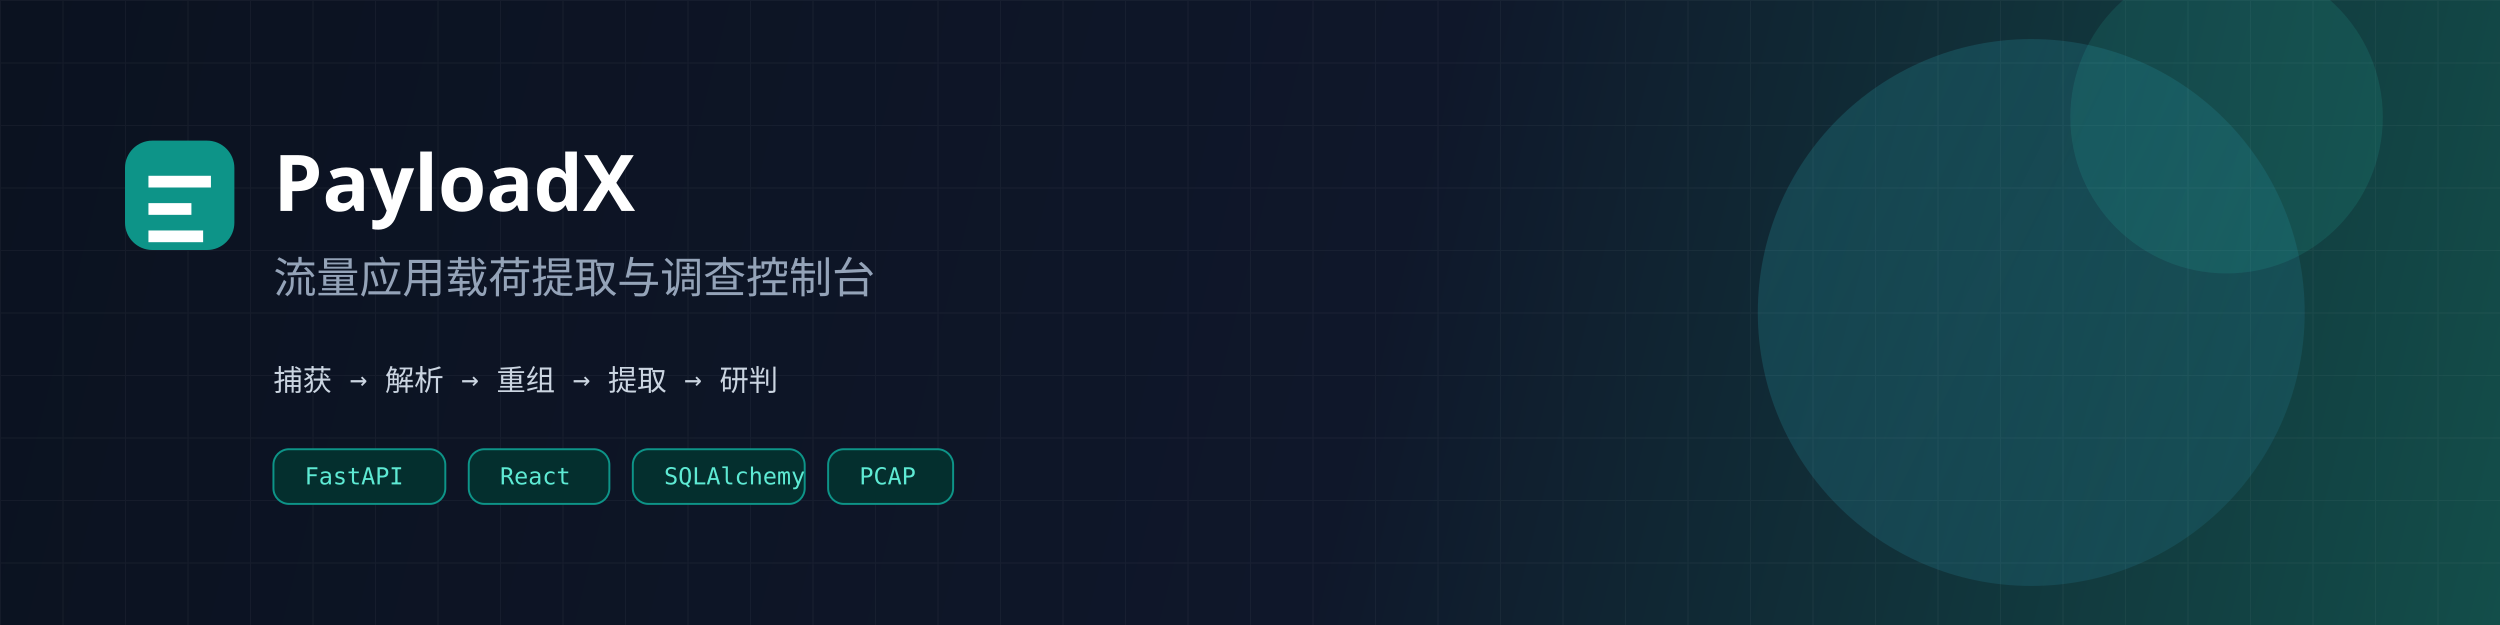
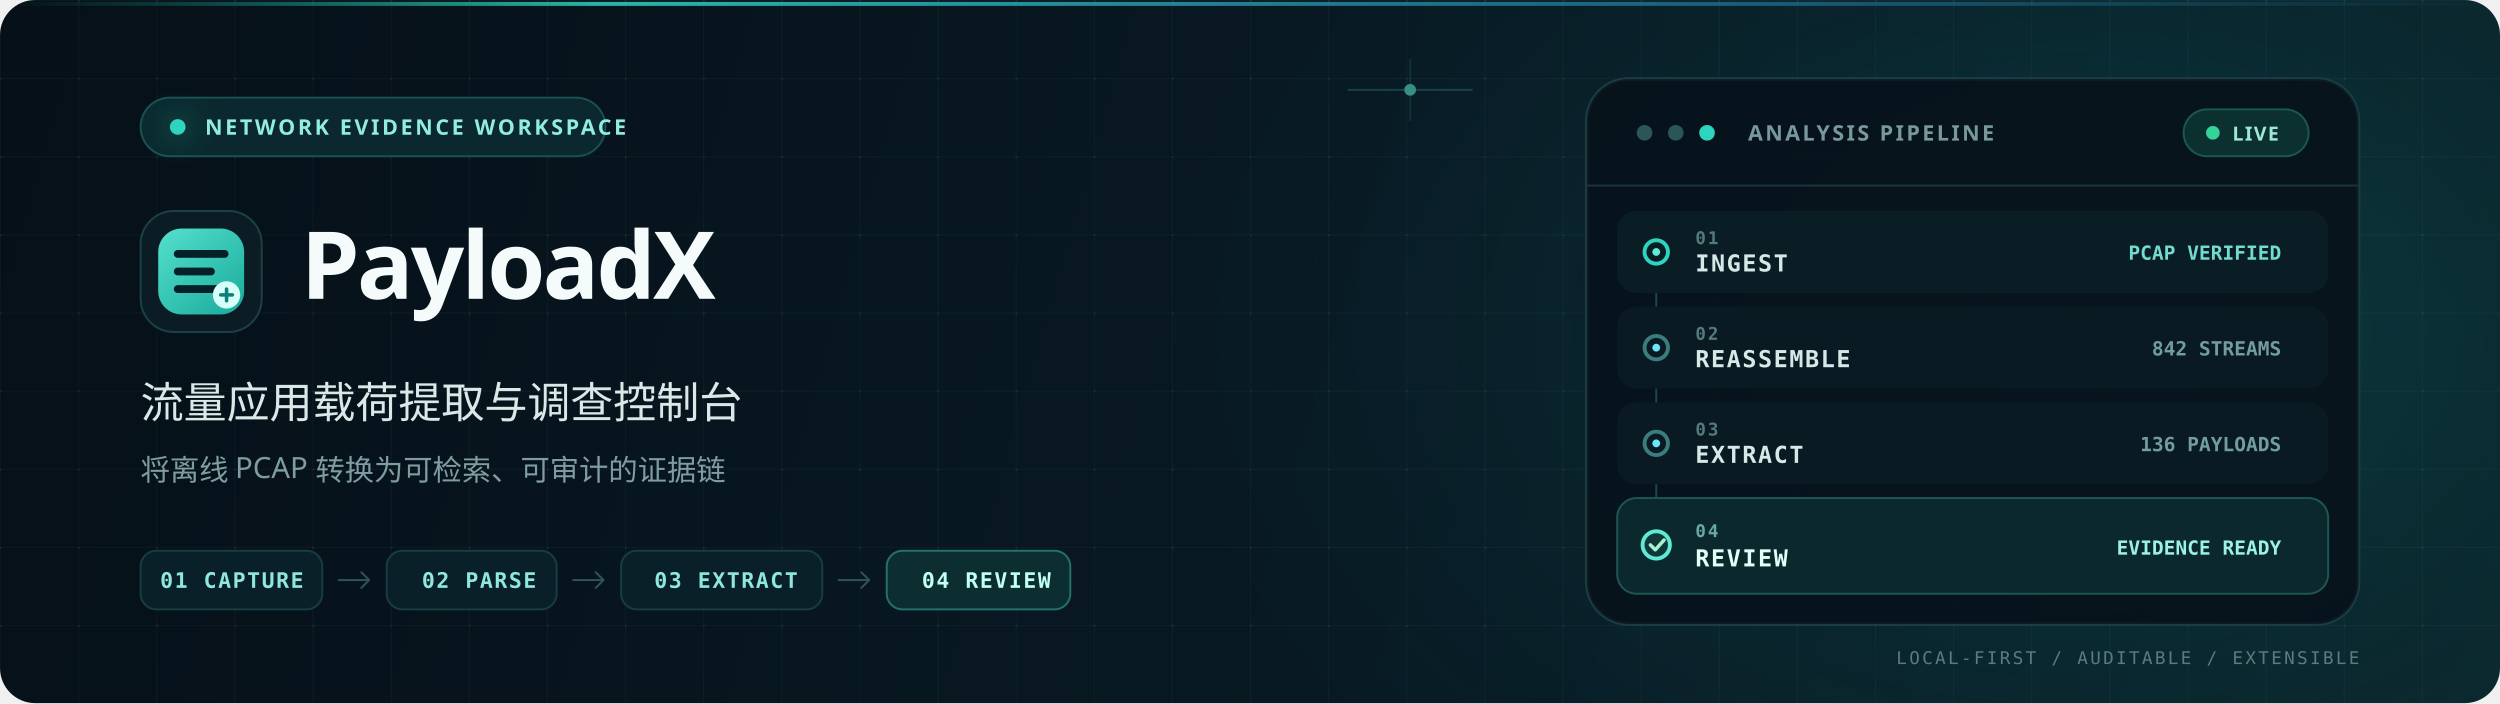
- <svg xmlns="http://www.w3.org/2000/svg" width="1280" height="320" viewBox="0 0 1280 320" fill="none" role="img" aria-label="PayloadX">
+ <svg xmlns="http://www.w3.org/2000/svg" width="1280" height="360" viewBox="0 0 1280 360" fill="none" role="img" aria-labelledby="title desc">
  <defs>
-     <linearGradient id="bg" x1="0" y1="0" x2="1280" y2="320" gradientUnits="userSpaceOnUse">
-       <stop stop-color="#0B1220" />
-       <stop offset="0.55" stop-color="#0F172A" />
-       <stop offset="1" stop-color="#134E4A" />
+     <linearGradient id="background" x1="0" y1="0" x2="1280" y2="360" gradientUnits="userSpaceOnUse">
+       <stop stop-color="#061018" />
+       <stop offset="0.56" stop-color="#081923" />
+       <stop offset="1" stop-color="#0A242A" />
    </linearGradient>
-     <linearGradient id="accent" x1="720" y1="40" x2="1200" y2="280" gradientUnits="userSpaceOnUse">
-       <stop stop-color="#2DD4BF" stop-opacity="0.9" />
-       <stop offset="1" stop-color="#38BDF8" stop-opacity="0.35" />
+     <linearGradient id="brand" x1="74" y1="108" x2="132" y2="172" gradientUnits="userSpaceOnUse">
+       <stop stop-color="#5EEAD4" />
+       <stop offset="1" stop-color="#0F9F92" />
    </linearGradient>
-     <pattern id="grid" width="32" height="32" patternUnits="userSpaceOnUse">
-       <path d="M32 0H0V32" stroke="white" stroke-opacity="0.04" />
+     <linearGradient id="hairline" x1="0" y1="0" x2="1280" y2="0" gradientUnits="userSpaceOnUse">
+       <stop stop-color="#14B8A6" stop-opacity="0" />
+       <stop offset="0.24" stop-color="#2DD4BF" stop-opacity="0.85" />
+       <stop offset="0.7" stop-color="#38BDF8" stop-opacity="0.38" />
+       <stop offset="1" stop-color="#38BDF8" stop-opacity="0" />
+     </linearGradient>
+     <radialGradient id="glow" cx="0" cy="0" r="1" gradientTransform="translate(1060 168) rotate(180) scale(470 330)" gradientUnits="userSpaceOnUse">
+       <stop stop-color="#14B8A6" stop-opacity="0.2" />
+       <stop offset="0.52" stop-color="#0EA5A4" stop-opacity="0.06" />
+       <stop offset="1" stop-color="#0EA5A4" stop-opacity="0" />
+     </radialGradient>
+     <pattern id="grid" width="40" height="40" patternUnits="userSpaceOnUse">
+       <path d="M40 0H0V40" stroke="#B6E8E3" stroke-opacity="0.035" />
+       <circle cx="0" cy="0" r="1" fill="#D5FFFA" fill-opacity="0.08" />
    </pattern>
+     <filter id="softGlow" x="-80%" y="-80%" width="260%" height="260%">
+       <feGaussianBlur stdDeviation="8" />
+     </filter>
+     <clipPath id="canvasClip">
+       <rect width="1280" height="360" rx="18" />
+     </clipPath>
  </defs>
-   <rect width="1280" height="320" fill="url(#bg)" />
-   <rect width="1280" height="320" fill="url(#grid)" />
-   <circle cx="1040" cy="160" r="140" fill="url(#accent)" opacity="0.25" />
-   <circle cx="1140" cy="60" r="80" fill="#2DD4BF" opacity="0.12" />
-   <rect x="64" y="72" width="56" height="56" rx="14" fill="#0D9488" />
-   <path d="M76 90h32v6H76V90zm0 14h22v6H76v-6zm0 14h28v6H76v-6z" fill="white" />
-   <text x="140" y="108" fill="white" font-family="Microsoft YaHei, PingFang SC, Segoe UI, sans-serif" font-size="40" font-weight="700">PayloadX</text>
-   <text x="140" y="150" fill="#94A3B8" font-family="Microsoft YaHei, PingFang SC, Segoe UI, sans-serif" font-size="22">流量应用载荷提取与调查控制台</text>
-   <text x="140" y="200" fill="#CBD5E1" font-family="ui-monospace, Consolas, monospace" font-size="15">捕获 → 解析 → 重组 → 提取 → 研判</text>
-   <g font-family="ui-monospace, Consolas, monospace" font-size="12" fill="#5EEAD4">
-     <rect x="140" y="230" width="88" height="28" rx="8" fill="#042F2E" stroke="#0D9488" />
-     <text x="156" y="248">FastAPI</text>
-     <rect x="240" y="230" width="72" height="28" rx="8" fill="#042F2E" stroke="#0D9488" />
-     <text x="256" y="248">React</text>
-     <rect x="324" y="230" width="88" height="28" rx="8" fill="#042F2E" stroke="#0D9488" />
-     <text x="340" y="248">SQLAlchemy</text>
-     <rect x="424" y="230" width="64" height="28" rx="8" fill="#042F2E" stroke="#0D9488" />
-     <text x="440" y="248">PCAP</text>
+   <rect width="1280" height="360" rx="18" fill="url(#background)" />
+   <rect width="1280" height="360" rx="18" fill="url(#glow)" />
+   <rect width="1280" height="360" rx="18" fill="url(#grid)" />
+   <rect y="1" width="1280" height="2" fill="url(#hairline)" clip-path="url(#canvasClip)" />
+   <g opacity="0.55">
+     <path d="M690 46H754" stroke="#5EEAD4" stroke-opacity="0.34" />
+     <path d="M722 30V62" stroke="#5EEAD4" stroke-opacity="0.18" />
+     <circle cx="722" cy="46" r="3" fill="#5EEAD4" />
  </g>
+   <g font-family="'Segoe UI', 'PingFang SC', 'Microsoft YaHei', sans-serif">
+     <rect x="72" y="50" width="238" height="30" rx="15" fill="#0A282D" stroke="#1A5052" />
+     <circle cx="91" cy="65" r="4" fill="#2DD4BF" />
+     <circle cx="91" cy="65" r="9" fill="#2DD4BF" fill-opacity="0.16" filter="url(#softGlow)" />
+     <text x="105" y="69" fill="#91EDE1" font-size="11" font-weight="600" letter-spacing="1.35">NETWORK EVIDENCE WORKSPACE</text>
+     <rect x="72" y="108" width="62" height="62" rx="17" fill="#0B1C24" stroke="#1B4147" />
+     <rect x="81" y="117" width="44" height="44" rx="12" fill="url(#brand)" />
+     <path d="M91 130H115M91 139H108M91 148H113" stroke="#052029" stroke-width="4" stroke-linecap="round" />
+     <circle cx="116" cy="151" r="7" fill="#D5FFF8" />
+     <path d="M113 151H119M116 148V154" stroke="#0C7F77" stroke-width="1.8" stroke-linecap="round" />
+     <text x="154" y="153" fill="#F4FBFA" font-size="48" font-weight="700" letter-spacing="-1.4">PayloadX</text>
+     <text x="72" y="214" fill="#D8E9E8" font-size="22" font-weight="500">流量应用载荷提取与调查控制台</text>
+     <text x="72" y="246" fill="#7F9DA0" font-size="15">将离线 PCAP 转换为可检索、可审计的证据链</text>
+     <g font-family="Consolas, 'SFMono-Regular', monospace" font-size="11" font-weight="600" letter-spacing="0.8">
+       <rect x="72" y="282" width="93" height="30" rx="8" fill="#0A2028" stroke="#173C43" />
+       <text x="82" y="301" fill="#8FE8DD">01  CAPTURE</text>
+       <path d="M173 297H189" stroke="#31545A" />
+       <path d="M185 293L189 297L185 301" stroke="#31545A" stroke-linecap="round" stroke-linejoin="round" />
+       <rect x="198" y="282" width="87" height="30" rx="8" fill="#0A2028" stroke="#173C43" />
+       <text x="216" y="301" fill="#8FE8DD">02  PARSE</text>
+       <path d="M293 297H309" stroke="#31545A" />
+       <path d="M305 293L309 297L305 301" stroke="#31545A" stroke-linecap="round" stroke-linejoin="round" />
+       <rect x="318" y="282" width="103" height="30" rx="8" fill="#0A2028" stroke="#173C43" />
+       <text x="335" y="301" fill="#8FE8DD">03  EXTRACT</text>
+       <path d="M429 297H445" stroke="#31545A" />
+       <path d="M441 293L445 297L441 301" stroke="#31545A" stroke-linecap="round" stroke-linejoin="round" />
+       <rect x="454" y="282" width="94" height="30" rx="8" fill="#0D2E31" stroke="#24726E" />
+       <text x="472" y="301" fill="#C2FFF5">04  REVIEW</text>
+     </g>
+   </g>
+   <g font-family="'Segoe UI', 'PingFang SC', 'Microsoft YaHei', sans-serif">
+     <rect x="812" y="40" width="396" height="280" rx="22" fill="#07131B" fill-opacity="0.94" stroke="#1B3C42" />
+     <rect x="813" y="41" width="394" height="278" rx="21" stroke="#B4FFF4" stroke-opacity="0.035" />
+     <path d="M812 95H1208" stroke="#19343A" />
+     <circle cx="842" cy="68" r="4" fill="#2B5559" />
+     <circle cx="858" cy="68" r="4" fill="#2B5559" />
+     <circle cx="874" cy="68" r="4" fill="#2DD4BF" />
+     <text x="895" y="72" fill="#78989B" font-size="11" font-weight="600" letter-spacing="1.25">ANALYSIS PIPELINE</text>
+     <rect x="1118" y="56" width="64" height="24" rx="12" fill="#0C302F" stroke="#1A5753" />
+     <circle cx="1133" cy="68" r="3.5" fill="#34D399" />
+     <text x="1143" y="72" fill="#9DE9D8" font-size="10" font-weight="700" letter-spacing="0.7">LIVE</text>
+     <path d="M848 121V289" stroke="#1B484A" />
+     <g font-family="Consolas, 'SFMono-Regular', monospace">
+       <rect x="828" y="108" width="364" height="42" rx="10" fill="#0A1D25" />
+       <circle cx="848" cy="129" r="6" fill="#0A1D25" stroke="#2DD4BF" stroke-width="2" />
+       <circle cx="848" cy="129" r="2" fill="#5EEAD4" />
+       <text x="868" y="125" fill="#557A7D" font-size="9" font-weight="700" letter-spacing="1">01</text>
+       <text x="868" y="139" fill="#D6E9E8" font-size="12" font-weight="700" letter-spacing="0.8">INGEST</text>
+       <text x="1168" y="133" fill="#72DCCF" font-size="10" font-weight="600" text-anchor="end">PCAP VERIFIED</text>
+       <rect x="828" y="157" width="364" height="42" rx="10" fill="#091A22" />
+       <circle cx="848" cy="178" r="6" fill="#091A22" stroke="#3B7C7E" stroke-width="2" />
+       <circle cx="848" cy="178" r="2" fill="#67E8F9" />
+       <text x="868" y="174" fill="#557A7D" font-size="9" font-weight="700" letter-spacing="1">02</text>
+       <text x="868" y="188" fill="#D6E9E8" font-size="12" font-weight="700" letter-spacing="0.8">REASSEMBLE</text>
+       <text x="1168" y="182" fill="#739CA1" font-size="10" font-weight="600" text-anchor="end">842 STREAMS</text>
+       <rect x="828" y="206" width="364" height="42" rx="10" fill="#091A22" />
+       <circle cx="848" cy="227" r="6" fill="#091A22" stroke="#3B7C7E" stroke-width="2" />
+       <circle cx="848" cy="227" r="2" fill="#67E8F9" />
+       <text x="868" y="223" fill="#557A7D" font-size="9" font-weight="700" letter-spacing="1">03</text>
+       <text x="868" y="237" fill="#D6E9E8" font-size="12" font-weight="700" letter-spacing="0.8">EXTRACT</text>
+       <text x="1168" y="231" fill="#739CA1" font-size="10" font-weight="600" text-anchor="end">136 PAYLOADS</text>
+       <rect x="828" y="255" width="364" height="49" rx="10" fill="#0B282C" stroke="#1D5655" />
+       <circle cx="848" cy="279" r="7" fill="#103838" stroke="#5EEAD4" stroke-width="2" />
+       <path d="M845 279L847.5 281.5L852 276.5" stroke="#A7F3D0" stroke-width="1.8" stroke-linecap="round" stroke-linejoin="round" />
+       <text x="868" y="275" fill="#69AAA8" font-size="9" font-weight="700" letter-spacing="1">04</text>
+       <text x="868" y="290" fill="#E4FFFA" font-size="12" font-weight="700" letter-spacing="0.8">REVIEW</text>
+       <text x="1168" y="284" fill="#9CF3E4" font-size="10" font-weight="700" text-anchor="end">EVIDENCE READY</text>
+     </g>
+   </g>
+   <text x="1208" y="340" fill="#5A7C7E" font-family="Consolas, 'SFMono-Regular', monospace" font-size="9" letter-spacing="1.2" text-anchor="end">LOCAL-FIRST / AUDITABLE / EXTENSIBLE</text>
</svg>
